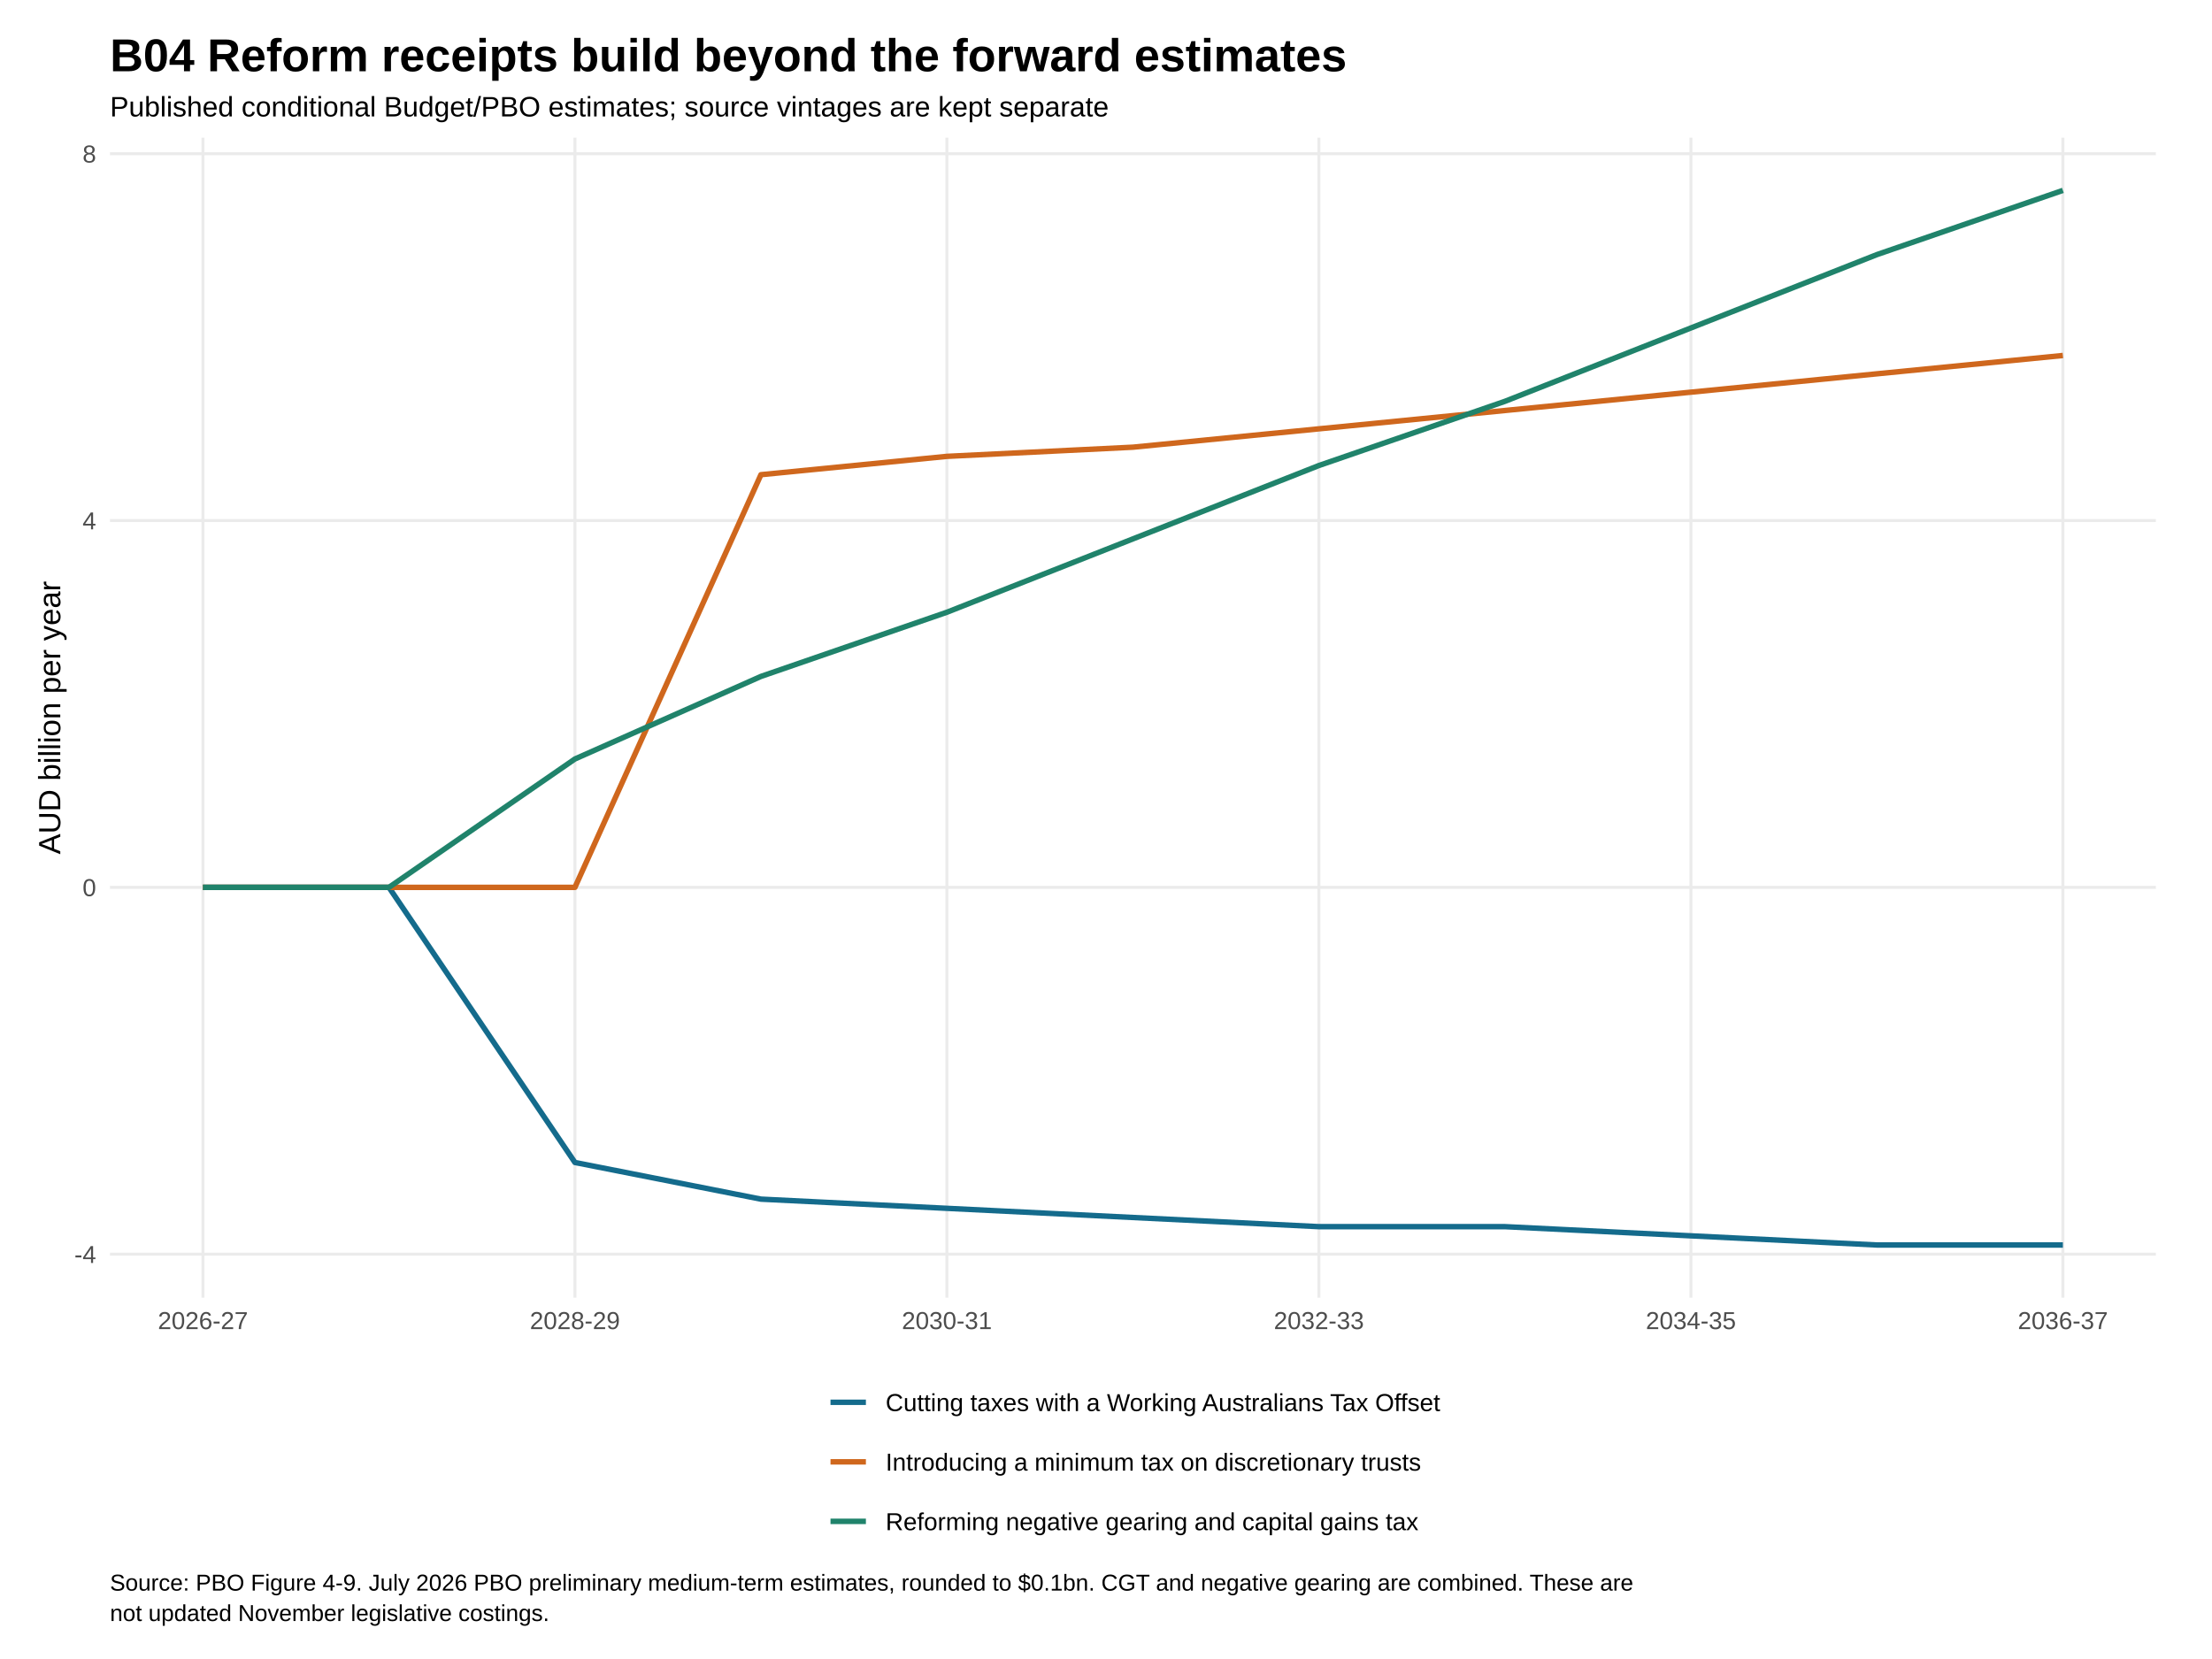
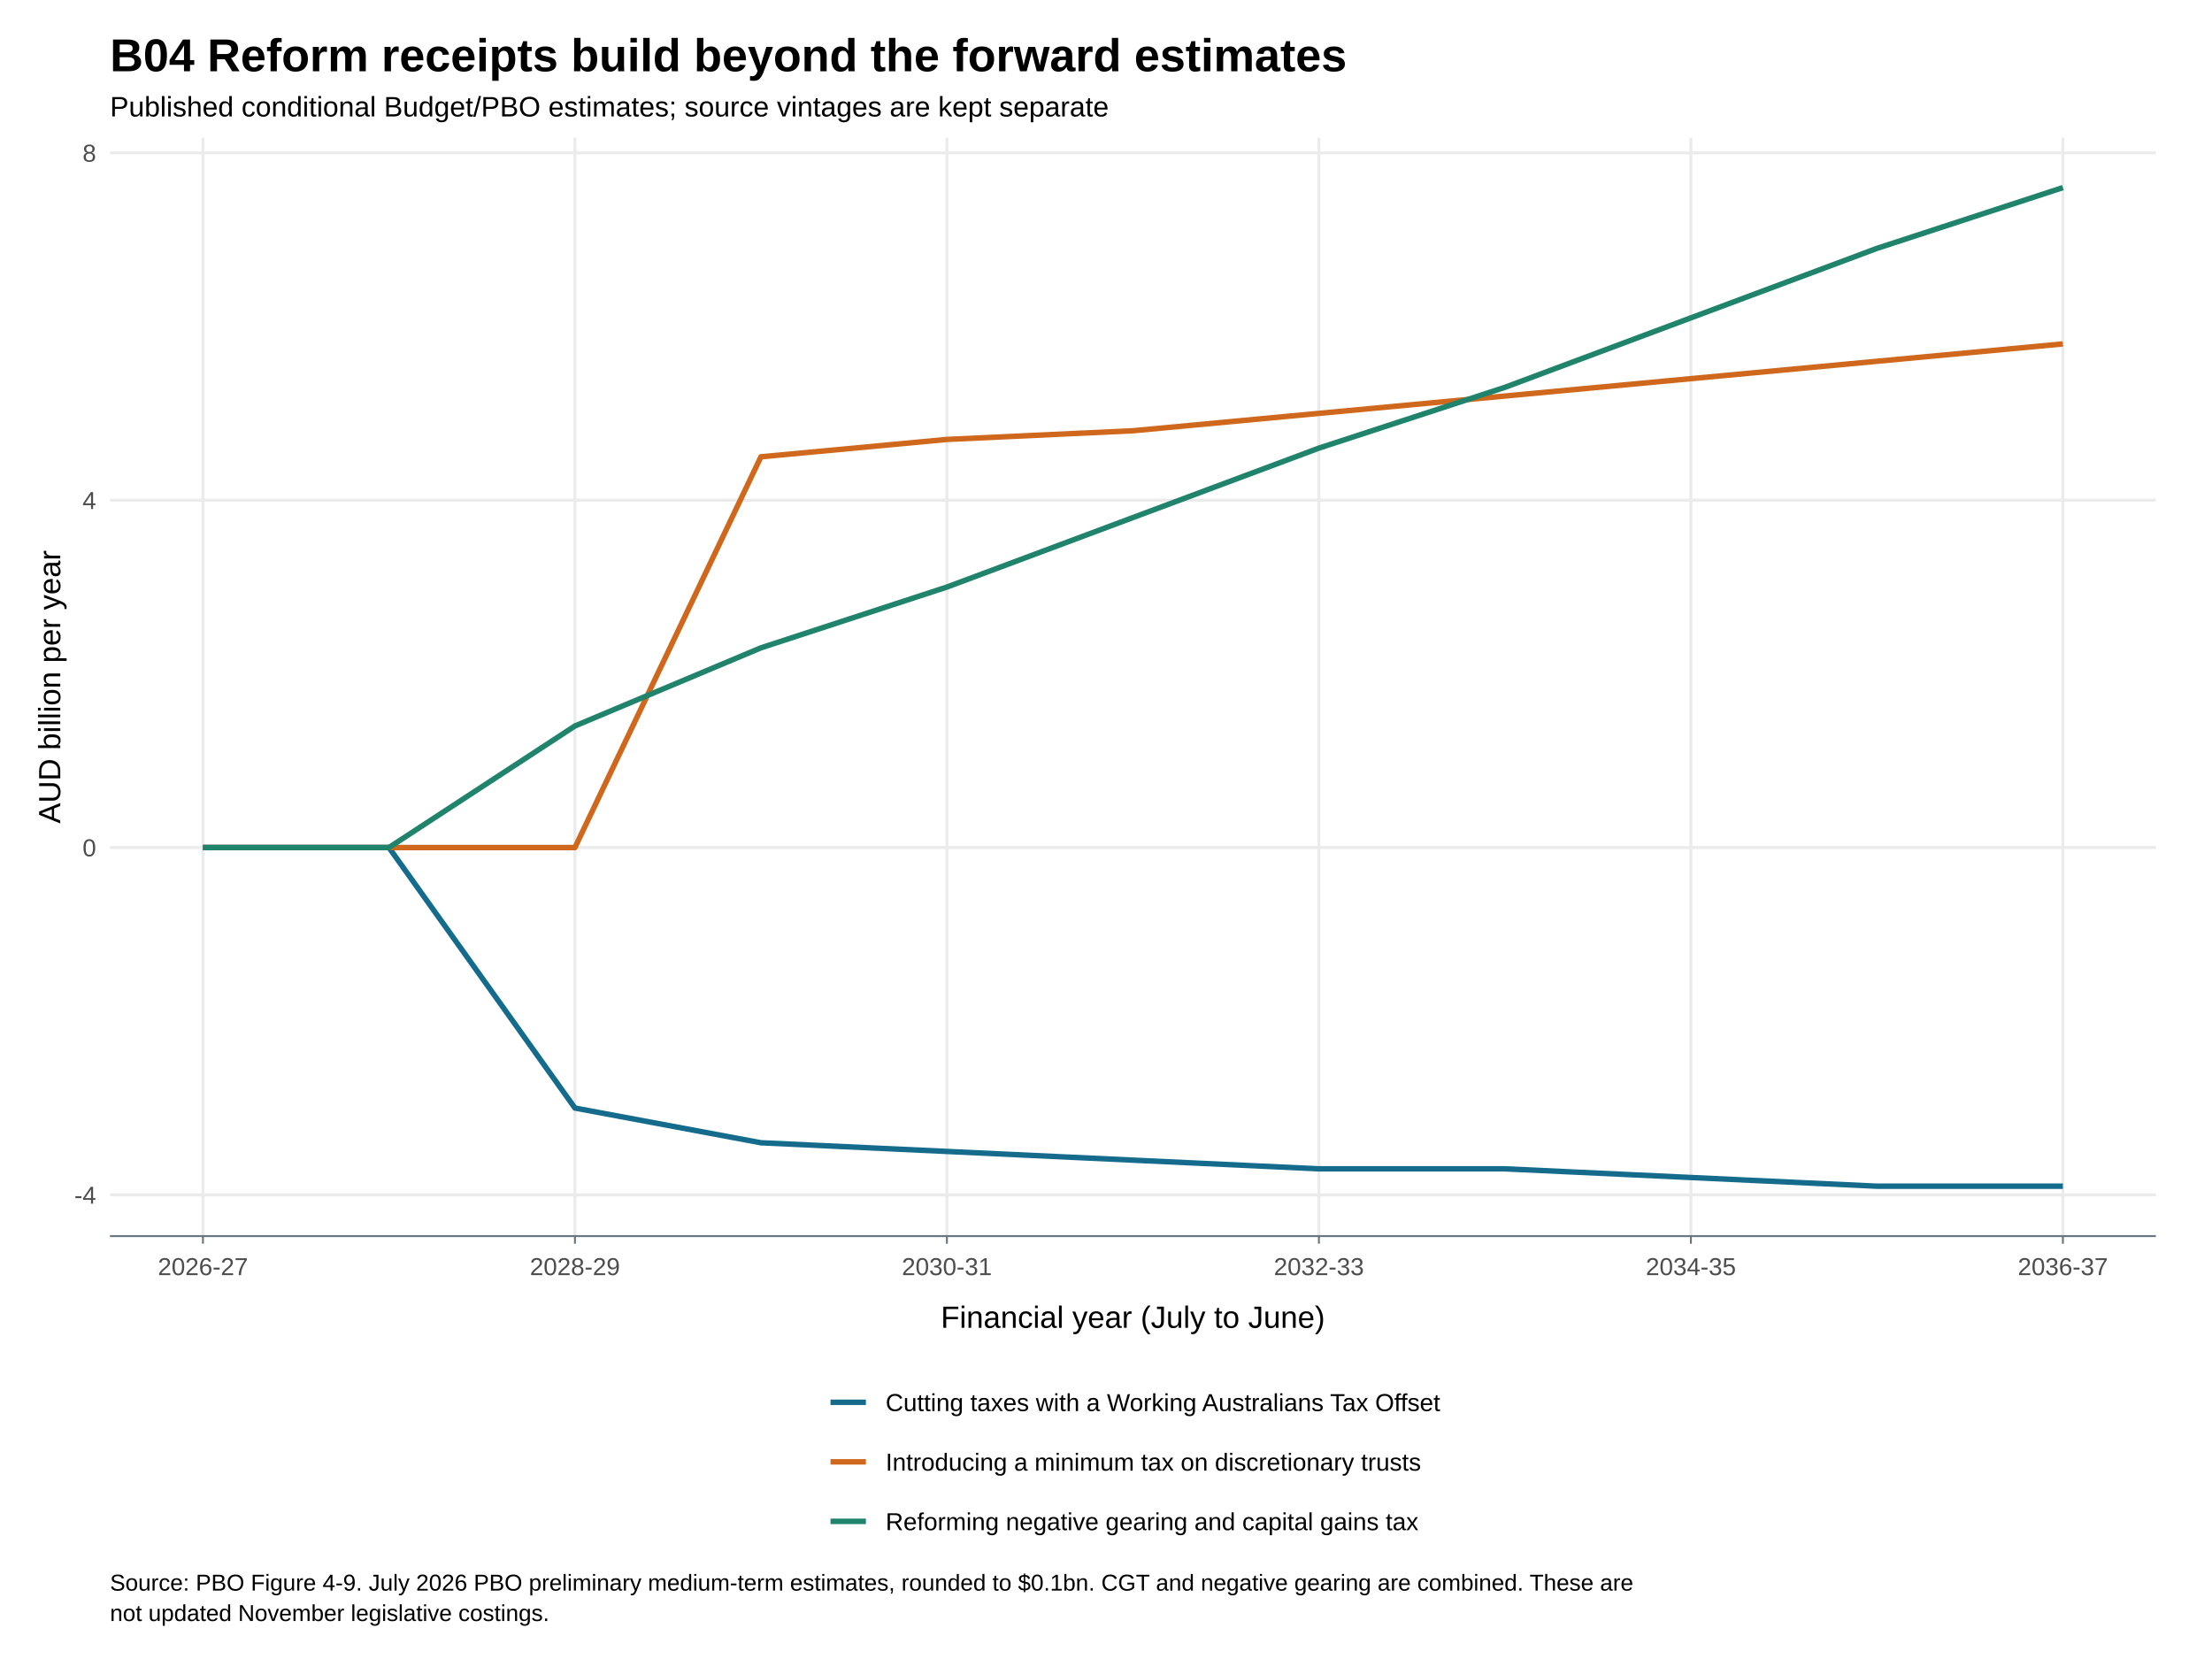
<svg xmlns="http://www.w3.org/2000/svg" width="864.00pt" height="648.00pt" viewBox="0 0 864.00 648.00">
  <g class="svglite">
    <defs>
      <style type="text/css">
    .svglite line, .svglite polyline, .svglite polygon, .svglite path, .svglite rect, .svglite circle {
      fill: none;
      stroke: #000000;
      stroke-linecap: round;
      stroke-linejoin: round;
      stroke-miterlimit: 10.00;
    }
    .svglite text {
      white-space: pre;
    }
    .svglite g.glyphgroup path {
      fill: inherit;
      stroke: none;
    }
  </style>
    </defs>
    <rect width="100%" height="100%" style="stroke: none; fill: #FFFFFF;" />
    <defs>
      <clipPath id="cpMC4wMHw4NjQuMDB8MC4wMHw2NDguMDA=">
        <rect x="0.00" y="0.00" width="864.00" height="648.00" />
      </clipPath>
    </defs>
    <g clip-path="url(#cpMC4wMHw4NjQuMDB8MC4wMHw2NDguMDA=)">
      <rect x="0.00" y="0.00" width="864.00" height="648.00" style="stroke-width: 1.16; stroke: none; fill: #FFFFFF;" />
    </g>
    <defs>
-       <clipPath id="cpNDIuOTV8ODQyLjA4fDUzLjc4fDUwNi44OQ==">
-         <rect x="42.95" y="53.78" width="799.14" height="453.11" />
+       <clipPath id="cpNDIuOTV8ODQyLjA4fDUzLjc4fDQ4Mi44Mg==">
+         <rect x="42.95" y="53.78" width="799.14" height="429.05" />
      </clipPath>
    </defs>
-     <g clip-path="url(#cpNDIuOTV8ODQyLjA4fDUzLjc4fDUwNi44OQ==)">
-       <polyline points="42.95,489.88 842.08,489.88 " style="stroke-width: 1.16; stroke: #EBEBEB; stroke-linecap: butt;" />
-       <polyline points="42.95,346.60 842.08,346.60 " style="stroke-width: 1.16; stroke: #EBEBEB; stroke-linecap: butt;" />
-       <polyline points="42.95,203.32 842.08,203.32 " style="stroke-width: 1.16; stroke: #EBEBEB; stroke-linecap: butt;" />
-       <polyline points="42.95,60.05 842.08,60.05 " style="stroke-width: 1.16; stroke: #EBEBEB; stroke-linecap: butt;" />
-       <polyline points="79.27,506.89 79.27,53.78 " style="stroke-width: 1.16; stroke: #EBEBEB; stroke-linecap: butt;" />
-       <polyline points="224.57,506.89 224.57,53.78 " style="stroke-width: 1.16; stroke: #EBEBEB; stroke-linecap: butt;" />
-       <polyline points="369.86,506.89 369.86,53.78 " style="stroke-width: 1.16; stroke: #EBEBEB; stroke-linecap: butt;" />
-       <polyline points="515.16,506.89 515.16,53.78 " style="stroke-width: 1.16; stroke: #EBEBEB; stroke-linecap: butt;" />
-       <polyline points="660.46,506.89 660.46,53.78 " style="stroke-width: 1.16; stroke: #EBEBEB; stroke-linecap: butt;" />
-       <polyline points="805.76,506.89 805.76,53.78 " style="stroke-width: 1.16; stroke: #EBEBEB; stroke-linecap: butt;" />
-       <polyline points="79.27,346.60 151.92,346.60 224.57,454.06 297.22,468.38 369.86,471.97 442.51,475.55 515.16,479.13 587.81,479.13 660.46,482.71 733.11,486.29 805.76,486.29 " style="stroke-width: 2.13; stroke: #146B8C; stroke-linecap: butt;" />
-       <polyline points="79.27,346.60 151.92,346.60 224.57,346.60 297.22,185.41 369.86,178.25 442.51,174.67 515.16,167.50 587.81,160.34 660.46,153.18 733.11,146.01 805.76,138.85 " style="stroke-width: 2.13; stroke: #CF671D; stroke-linecap: butt;" />
-       <polyline points="79.27,346.60 151.92,346.60 224.57,296.45 297.22,264.21 369.86,239.14 442.51,210.49 515.16,181.83 587.81,156.76 660.46,128.10 733.11,99.45 805.76,74.37 " style="stroke-width: 2.13; stroke: #20836B; stroke-linecap: butt;" />
+     <g clip-path="url(#cpNDIuOTV8ODQyLjA4fDUzLjc4fDQ4Mi44Mg==)">
+       <polyline points="42.95,466.71 842.08,466.71 " style="stroke-width: 1.16; stroke: #EBEBEB; stroke-linecap: butt;" />
+       <polyline points="42.95,331.05 842.08,331.05 " style="stroke-width: 1.16; stroke: #EBEBEB; stroke-linecap: butt;" />
+       <polyline points="42.95,195.38 842.08,195.38 " style="stroke-width: 1.16; stroke: #EBEBEB; stroke-linecap: butt;" />
+       <polyline points="42.95,59.71 842.08,59.71 " style="stroke-width: 1.16; stroke: #EBEBEB; stroke-linecap: butt;" />
+       <polyline points="79.27,482.82 79.27,53.78 " style="stroke-width: 1.16; stroke: #EBEBEB; stroke-linecap: butt;" />
+       <polyline points="224.57,482.82 224.57,53.78 " style="stroke-width: 1.16; stroke: #EBEBEB; stroke-linecap: butt;" />
+       <polyline points="369.86,482.82 369.86,53.78 " style="stroke-width: 1.16; stroke: #EBEBEB; stroke-linecap: butt;" />
+       <polyline points="515.16,482.82 515.16,53.78 " style="stroke-width: 1.16; stroke: #EBEBEB; stroke-linecap: butt;" />
+       <polyline points="660.46,482.82 660.46,53.78 " style="stroke-width: 1.16; stroke: #EBEBEB; stroke-linecap: butt;" />
+       <polyline points="805.76,482.82 805.76,53.78 " style="stroke-width: 1.16; stroke: #EBEBEB; stroke-linecap: butt;" />
+       <polyline points="79.27,331.05 151.92,331.05 224.57,432.80 297.22,446.36 369.86,449.75 442.51,453.15 515.16,456.54 587.81,456.54 660.46,459.93 733.11,463.32 805.76,463.32 " style="stroke-width: 2.13; stroke: #146B8C; stroke-linecap: butt;" />
+       <polyline points="79.27,331.05 151.92,331.05 224.57,331.05 297.22,178.42 369.86,171.64 442.51,168.25 515.16,161.46 587.81,154.68 660.46,147.90 733.11,141.11 805.76,134.33 " style="stroke-width: 2.13; stroke: #CF671D; stroke-linecap: butt;" />
+       <polyline points="79.27,331.05 151.92,331.05 224.57,283.56 297.22,253.04 369.86,229.30 442.51,202.16 515.16,175.03 587.81,151.29 660.46,124.15 733.11,97.02 805.76,73.28 " style="stroke-width: 2.13; stroke: #20836B; stroke-linecap: butt;" />
    </g>
    <g clip-path="url(#cpMC4wMHw4NjQuMDB8MC4wMHw2NDguMDA=)">
-       <text x="37.57" y="493.31" text-anchor="end" style="font-size: 9.60px;fill: #4D4D4D; font-family: &quot;Arial&quot;;" textLength="8.52px" lengthAdjust="spacingAndGlyphs">-4</text>
-       <text x="37.57" y="350.03" text-anchor="end" style="font-size: 9.60px;fill: #4D4D4D; font-family: &quot;Arial&quot;;" textLength="5.33px" lengthAdjust="spacingAndGlyphs">0</text>
-       <text x="37.57" y="206.76" text-anchor="end" style="font-size: 9.60px;fill: #4D4D4D; font-family: &quot;Arial&quot;;" textLength="5.33px" lengthAdjust="spacingAndGlyphs">4</text>
-       <text x="37.57" y="63.48" text-anchor="end" style="font-size: 9.60px;fill: #4D4D4D; font-family: &quot;Arial&quot;;" textLength="5.33px" lengthAdjust="spacingAndGlyphs">8</text>
-       <text x="79.27" y="519.14" text-anchor="middle" style="font-size: 9.60px;fill: #4D4D4D; font-family: &quot;Arial&quot;;" textLength="35.16px" lengthAdjust="spacingAndGlyphs">2026-27</text>
-       <text x="224.57" y="519.14" text-anchor="middle" style="font-size: 9.60px;fill: #4D4D4D; font-family: &quot;Arial&quot;;" textLength="35.16px" lengthAdjust="spacingAndGlyphs">2028-29</text>
-       <text x="369.86" y="519.14" text-anchor="middle" style="font-size: 9.60px;fill: #4D4D4D; font-family: &quot;Arial&quot;;" textLength="35.16px" lengthAdjust="spacingAndGlyphs">2030-31</text>
-       <text x="515.16" y="519.14" text-anchor="middle" style="font-size: 9.60px;fill: #4D4D4D; font-family: &quot;Arial&quot;;" textLength="35.16px" lengthAdjust="spacingAndGlyphs">2032-33</text>
-       <text x="660.46" y="519.14" text-anchor="middle" style="font-size: 9.60px;fill: #4D4D4D; font-family: &quot;Arial&quot;;" textLength="35.16px" lengthAdjust="spacingAndGlyphs">2034-35</text>
-       <text x="805.76" y="519.14" text-anchor="middle" style="font-size: 9.60px;fill: #4D4D4D; font-family: &quot;Arial&quot;;" textLength="35.16px" lengthAdjust="spacingAndGlyphs">2036-37</text>
-       <text transform="translate(23.54,280.33) rotate(-90)" text-anchor="middle" style="font-size: 12.00px; font-family: &quot;Arial&quot;;" textLength="106.72px" lengthAdjust="spacingAndGlyphs">AUD billion per year</text>
+       <text x="37.57" y="470.15" text-anchor="end" style="font-size: 9.60px;fill: #4D4D4D; font-family: &quot;Arial&quot;;" textLength="8.52px" lengthAdjust="spacingAndGlyphs">-4</text>
+       <text x="37.57" y="334.48" text-anchor="end" style="font-size: 9.60px;fill: #4D4D4D; font-family: &quot;Arial&quot;;" textLength="5.33px" lengthAdjust="spacingAndGlyphs">0</text>
+       <text x="37.57" y="198.81" text-anchor="end" style="font-size: 9.60px;fill: #4D4D4D; font-family: &quot;Arial&quot;;" textLength="5.33px" lengthAdjust="spacingAndGlyphs">4</text>
+       <text x="37.57" y="63.15" text-anchor="end" style="font-size: 9.60px;fill: #4D4D4D; font-family: &quot;Arial&quot;;" textLength="5.33px" lengthAdjust="spacingAndGlyphs">8</text>
+       <polyline points="42.95,482.82 842.08,482.82 " style="stroke-width: 0.75; stroke: #687780; stroke-linecap: butt;" />
+       <polyline points="79.27,485.81 79.27,482.82 " style="stroke-width: 0.75; stroke: #687780; stroke-linecap: butt;" />
+       <polyline points="224.57,485.81 224.57,482.82 " style="stroke-width: 0.75; stroke: #687780; stroke-linecap: butt;" />
+       <polyline points="369.86,485.81 369.86,482.82 " style="stroke-width: 0.75; stroke: #687780; stroke-linecap: butt;" />
+       <polyline points="515.16,485.81 515.16,482.82 " style="stroke-width: 0.75; stroke: #687780; stroke-linecap: butt;" />
+       <polyline points="660.46,485.81 660.46,482.82 " style="stroke-width: 0.75; stroke: #687780; stroke-linecap: butt;" />
+       <polyline points="805.76,485.81 805.76,482.82 " style="stroke-width: 0.75; stroke: #687780; stroke-linecap: butt;" />
+       <text x="79.27" y="498.06" text-anchor="middle" style="font-size: 9.60px;fill: #4D4D4D; font-family: &quot;Arial&quot;;" textLength="35.16px" lengthAdjust="spacingAndGlyphs">2026-27</text>
+       <text x="224.57" y="498.06" text-anchor="middle" style="font-size: 9.60px;fill: #4D4D4D; font-family: &quot;Arial&quot;;" textLength="35.16px" lengthAdjust="spacingAndGlyphs">2028-29</text>
+       <text x="369.86" y="498.06" text-anchor="middle" style="font-size: 9.60px;fill: #4D4D4D; font-family: &quot;Arial&quot;;" textLength="35.16px" lengthAdjust="spacingAndGlyphs">2030-31</text>
+       <text x="515.16" y="498.06" text-anchor="middle" style="font-size: 9.60px;fill: #4D4D4D; font-family: &quot;Arial&quot;;" textLength="35.16px" lengthAdjust="spacingAndGlyphs">2032-33</text>
+       <text x="660.46" y="498.06" text-anchor="middle" style="font-size: 9.60px;fill: #4D4D4D; font-family: &quot;Arial&quot;;" textLength="35.16px" lengthAdjust="spacingAndGlyphs">2034-35</text>
+       <text x="805.76" y="498.06" text-anchor="middle" style="font-size: 9.60px;fill: #4D4D4D; font-family: &quot;Arial&quot;;" textLength="35.16px" lengthAdjust="spacingAndGlyphs">2036-37</text>
+       <text x="442.51" y="518.64" text-anchor="middle" style="font-size: 12.00px; font-family: &quot;Arial&quot;;" textLength="150.05px" lengthAdjust="spacingAndGlyphs">Financial year (July to June)</text>
+       <text transform="translate(23.54,268.30) rotate(-90)" text-anchor="middle" style="font-size: 12.00px; font-family: &quot;Arial&quot;;" textLength="106.72px" lengthAdjust="spacingAndGlyphs">AUD billion per year</text>
      <line x1="324.39" y1="547.73" x2="338.22" y2="547.73" style="stroke-width: 2.13; stroke: #146B8C; stroke-linecap: butt;" />
      <line x1="324.39" y1="570.99" x2="338.22" y2="570.99" style="stroke-width: 2.13; stroke: #CF671D; stroke-linecap: butt;" />
      <line x1="324.39" y1="594.24" x2="338.22" y2="594.24" style="stroke-width: 2.13; stroke: #20836B; stroke-linecap: butt;" />
      <text x="345.92" y="551.16" style="font-size: 9.60px; font-family: &quot;Arial&quot;;" textLength="216.44px" lengthAdjust="spacingAndGlyphs">Cutting taxes with a Working Australians Tax Offset</text>
      <text x="345.92" y="574.42" style="font-size: 9.60px; font-family: &quot;Arial&quot;;" textLength="208.88px" lengthAdjust="spacingAndGlyphs">Introducing a minimum tax on discretionary trusts</text>
      <text x="345.92" y="597.68" style="font-size: 9.60px; font-family: &quot;Arial&quot;;" textLength="207.81px" lengthAdjust="spacingAndGlyphs">Reforming negative gearing and capital gains tax</text>
      <text x="42.95" y="45.48" style="font-size: 11.00px; font-family: &quot;Arial&quot;;" textLength="390.44px" lengthAdjust="spacingAndGlyphs">Published conditional Budget/PBO estimates; source vintages are kept separate</text>
      <text x="42.95" y="27.83" style="font-size: 18.00px; font-weight: bold; font-family: &quot;Arial&quot;;" textLength="483.25px" lengthAdjust="spacingAndGlyphs">B04 Reform receipts build beyond the forward estimates</text>
      <text x="42.95" y="621.28" style="font-size: 9.00px; font-family: &quot;Arial&quot;;" textLength="597.19px" lengthAdjust="spacingAndGlyphs">Source: PBO Figure 4-9.  July 2026 PBO preliminary medium-term estimates, rounded to $0.1bn. CGT and negative gearing are combined. These are</text>
      <text x="42.95" y="633.16" style="font-size: 9.00px; font-family: &quot;Arial&quot;;" textLength="171.50px" lengthAdjust="spacingAndGlyphs">not updated November legislative costings.</text>
    </g>
  </g>
</svg>
